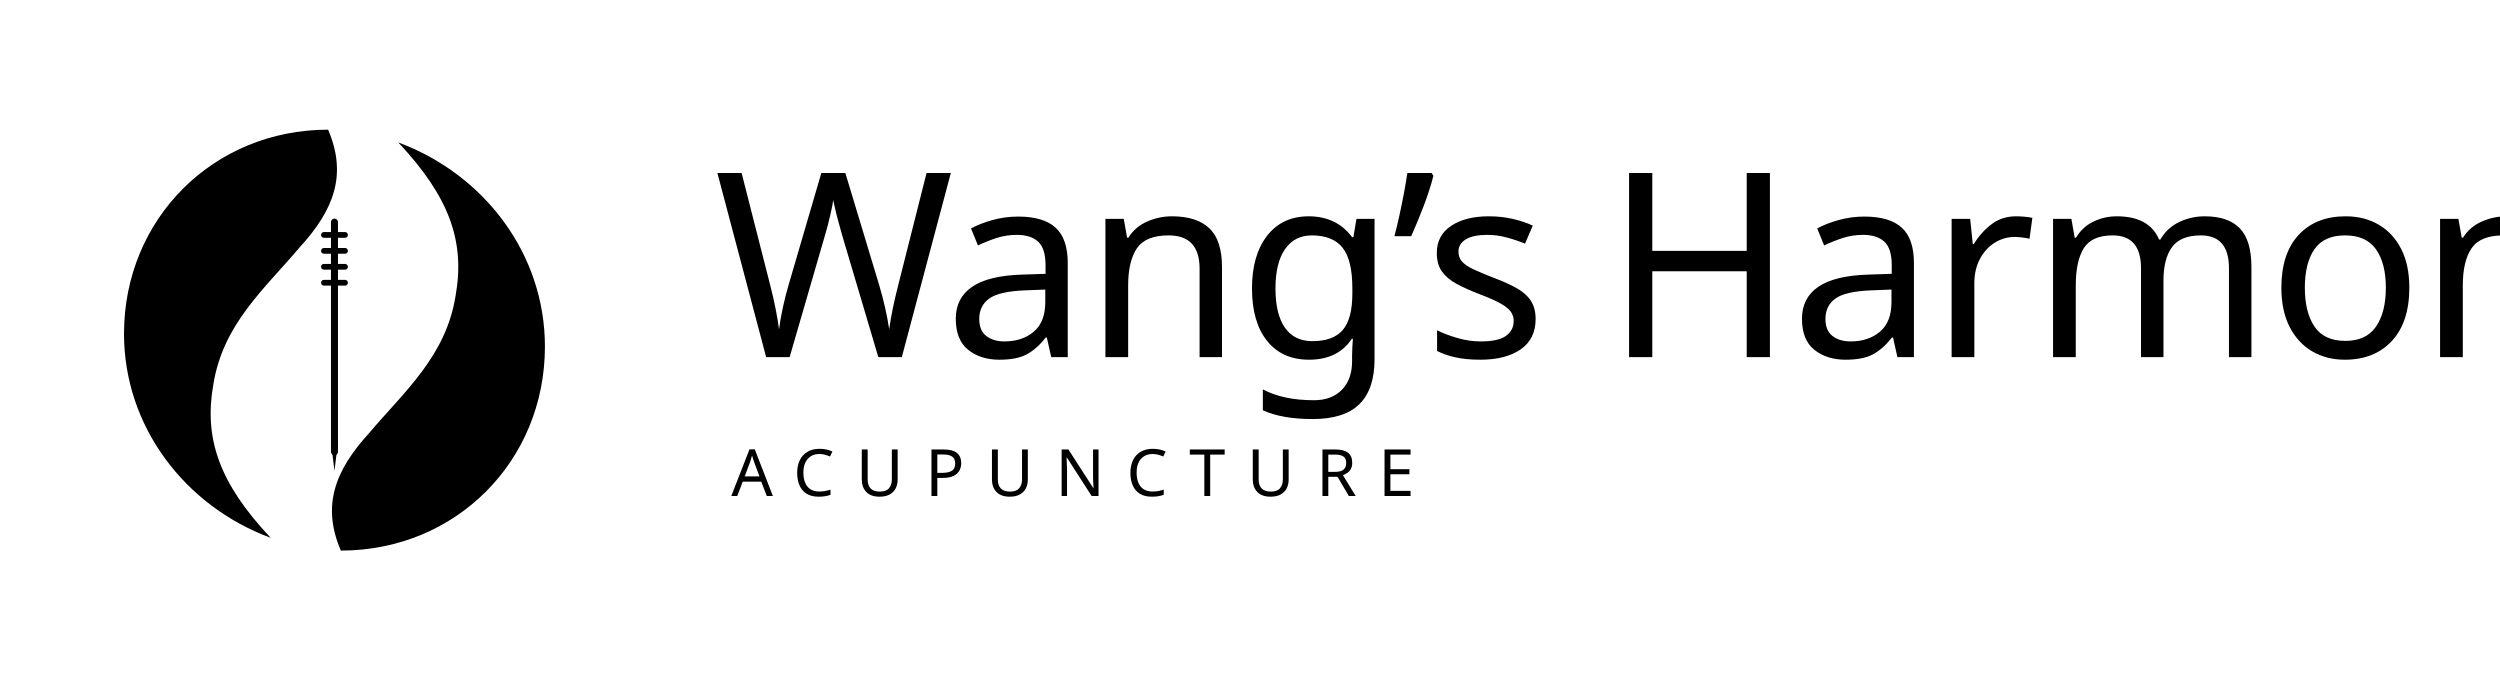
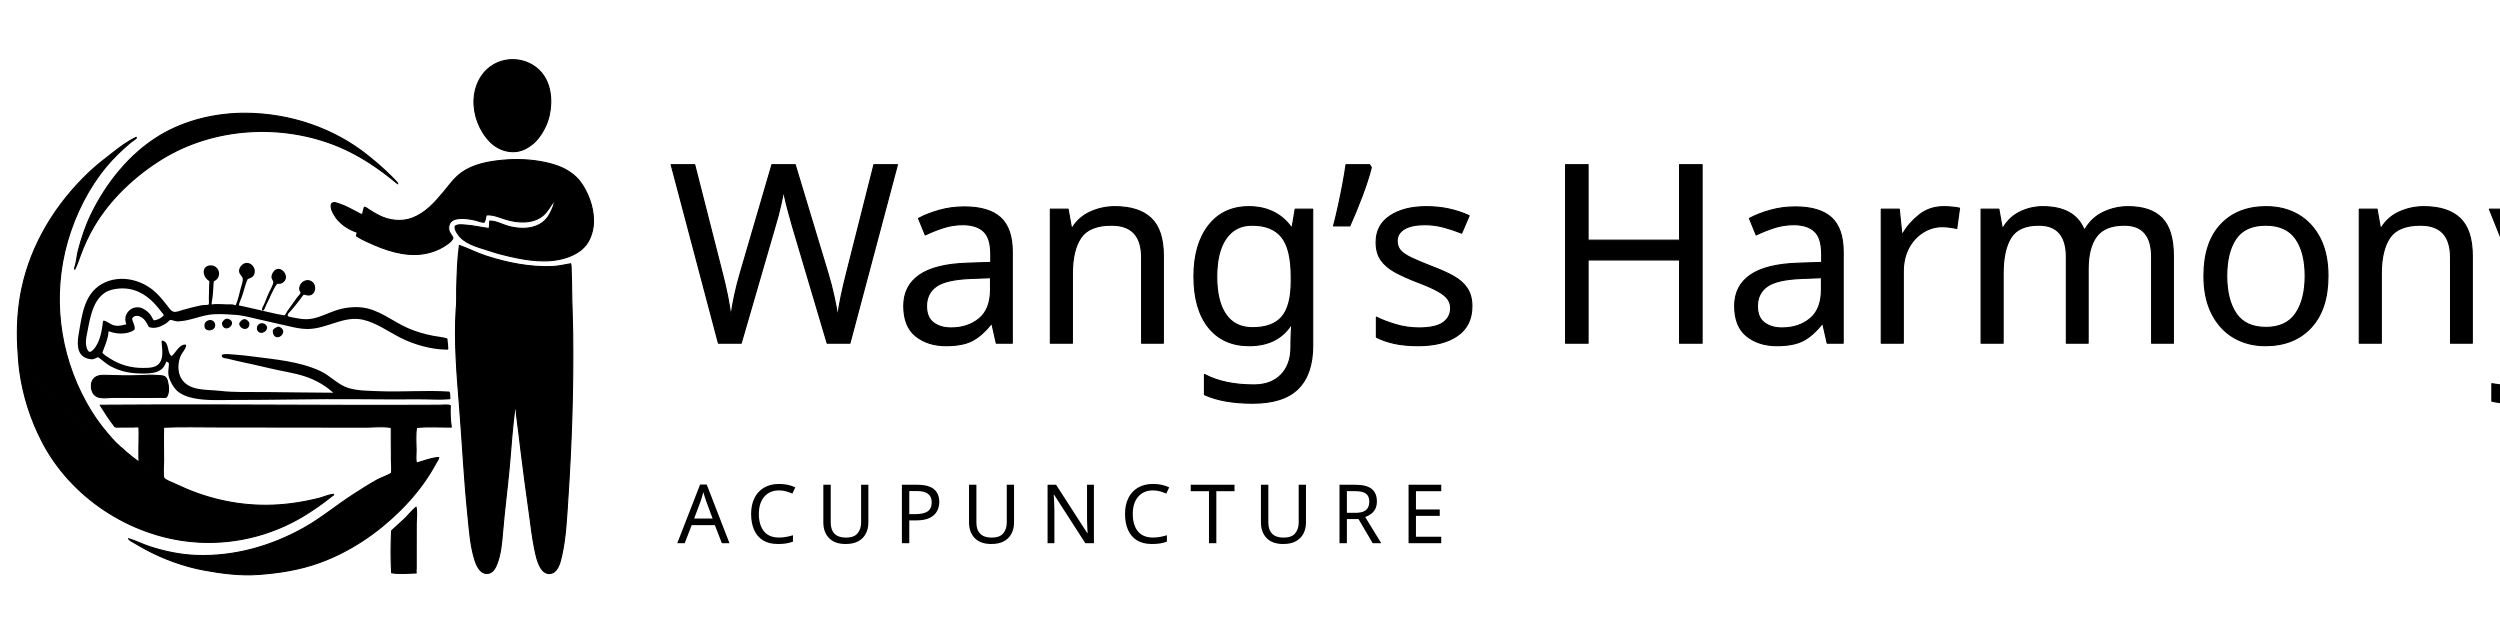
- <svg xmlns="http://www.w3.org/2000/svg" width="882" height="240" viewBox="0 0 882 240" role="img" aria-label="Wang’s Harmony Acupuncture">
-   <g transform="translate(28 30) scale(1.125)">
-     <g fill="#000000">
-       <path d="M78 14C42 14 14 42 14 78c0 29 19 54 46 64-16-17-21-31-18-48 3-19 16-30 27-43 11-12 15-23 9-37Z" />
-       <path d="M82 146c36 0 64-28 64-64 0-29-19-54-46-64 16 17 21 31 18 48-3 19-16 30-27 43-11 12-15 23-9 37Z" />
-       <path d="M80 43v72" fill="none" stroke="#000000" stroke-width="2.2" stroke-linecap="round" />
-       <path d="M76.7 47h6.6m-6.6 5h6.6m-6.6 5h6.6m-6.6 5h6.6" fill="none" stroke="#000000" stroke-width="1.8" stroke-linecap="round" />
-       <path d="m78.9 112 1.1 9 1.1-9Z" />
+ <svg xmlns="http://www.w3.org/2000/svg" width="1100" height="280" viewBox="0 0 1100 280" role="img" aria-label="Wang’s Harmony Acupuncture">
+   <g transform="translate(7 12) scale(1.6)">
+     <g transform="translate(.4 8.9) scale(.4274) translate(-82.64 -286.13)">
+       <path d="M 148.647 535.172 C 143.048 533.406 137.863 530.486 132.839 527.486 C 119.179 519.329 107.955 508.699 98.079 496.283 C 93.909 491.04 90.491 485.208 87.506 479.228 C 86.526 477.264 85.348 475.293 84.51 473.269 C 84.334 472.846 84.8 472.547 84.589 472.109 C 84.345 471.604 83.281 469.828 82.858 470.823 C 82.222 458.285 82.916 445.633 85.535 433.329 C 91.655 404.583 107.453 378.973 128.585 358.88 C 133.341 354.357 138.391 350.397 143.585 346.401 C 148.504 342.616 153.514 338.674 159.154 336.107 C 159.433 336.625 158.603 337.149 158.254 337.397 C 156.98 338.302 155.741 339.144 154.551 340.171 C 149.321 344.682 144.438 349.377 139.995 354.677 C 128.489 368.401 119.888 385.645 114.917 402.813 C 104.824 437.671 109.315 475.036 126.893 506.754 C 130.744 513.701 135.308 520.424 140.483 526.453 C 142.296 528.565 144.13 530.726 146.088 532.704 C 146.908 533.531 147.968 534.223 148.647 535.172 Z" opacity="1" fill="#000000" fill-rule="evenodd" id="object-0" stroke="#000000" stroke-width="0.7" stroke-linejoin="round" />
+       <path d="M 82.858 470.823 C 83.281 469.828 84.345 471.604 84.589 472.109 C 84.8 472.547 84.334 472.846 84.51 473.269 C 85.348 475.293 86.526 477.264 87.506 479.228 C 90.491 485.208 93.909 491.04 98.079 496.283 C 107.955 508.699 119.179 519.329 132.839 527.486 C 137.863 530.486 143.048 533.406 148.647 535.172 C 150.071 536.032 151.233 537.393 152.499 538.471 C 155.082 540.67 157.775 542.862 160.536 544.833 C 163.708 547.369 167.144 549.5 170.724 551.512 C 172.777 552.666 175.315 553.515 176.87 555.364 C 178.494 556.968 181.54 557.983 183.611 558.945 C 188.477 561.204 193.355 563.373 198.413 565.167 C 217.937 572.091 237.839 574.43 258.419 571.85 C 264.501 571.088 270.473 569.932 276.42 568.471 C 279.565 567.698 282.886 566.049 286.105 565.814 C 286.27 566.366 285.368 566.703 285.009 566.956 C 283.983 567.679 283.038 568.539 282.036 569.3 C 277.213 572.961 272.282 576.392 267.108 579.543 C 245.527 592.688 220.018 598.642 194.887 596.26 C 154.786 592.458 116.977 567.651 98.461 531.721 C 91.175 517.582 86.251 502.185 84.134 486.412 C 83.436 481.213 83.226 476.042 82.858 470.823 Z" opacity="1" fill="#000000" fill-rule="evenodd" id="object-1" stroke="#000000" stroke-width="0.7" stroke-linejoin="round" />
+       <path d="M 119.532 419.943 C 120.776 416.738 120.88 412.744 121.748 409.369 C 123.867 401.138 126.466 393.295 130.175 385.633 C 139.84 365.663 154.877 346.827 173.994 335.205 C 190.511 325.162 210.518 320.488 229.749 320.628 C 258.162 320.834 286.407 330.301 308.583 348.24 C 313.644 352.334 318.558 356.545 323.144 361.176 C 324.254 362.297 325.412 363.398 326.454 364.583 C 326.73 364.896 327.465 365.6 327.378 366.039 C 315.635 356.292 303.344 347.806 289.18 341.928 C 252.854 326.851 208.91 329.409 175.345 350.239 C 158.182 360.89 142.247 375.834 131.937 393.323 C 128.44 399.255 125.56 405.528 123.178 411.975 C 122.396 414.093 121.694 416.227 120.812 418.307 C 120.628 418.739 119.457 421.526 119.452 420.949 C 119.486 420.212 119.454 420.547 119.532 419.943 Z" opacity="1" fill="#000000" fill-rule="evenodd" id="object-2" stroke="#000000" stroke-width="0.7" stroke-linejoin="round" />
+       <path d="M 222.494 444.622 C 222.543 445.014 222.79 445.756 222.61 446.129 C 222.466 446.426 222.081 446.318 222.037 446.745 C 222.033 446.784 222.104 448.278 222.345 448.057 C 222.975 447.48 223.019 445.501 223.441 444.718 C 225.138 441.367 225.921 437.07 226.894 433.435 C 227.416 431.487 228.392 429.129 228.233 427.09 C 228.09 425.263 225.935 424.218 225.84 422.23 C 225.752 420.39 227.348 418.337 229.04 417.703 C 232.245 416.5 235.473 420.108 234.772 423.165 C 234.154 425.864 232.628 425.918 230.425 426.908 C 228.48 430.777 227.854 435.342 226.222 439.363 C 225.676 440.709 224.445 443.125 224.675 444.576 C 224.552 444.851 227.416 445.334 227.899 445.434 C 230.198 445.909 232.476 446.489 234.772 446.984 C 241.27 448.384 247.779 450.176 254.334 451.271 C 255.227 451.603 256.178 451.771 257.092 452.036 C 262.337 453.081 267.245 454.377 272.636 453.312 C 277.859 452.28 282.465 449.831 287.448 448.119 C 292.494 446.385 298.221 445.643 303.544 446.083 C 314.64 447 323.702 454.971 333.598 459.354 C 338.834 461.673 344.503 463.274 350.118 464.374 C 352.969 464.932 356.016 465.142 358.801 465.955 C 359.01 468.024 359.323 470.077 359.342 472.166 C 349.137 472.163 337.87 468.937 328.823 464.287 C 321.224 460.382 313.843 454.969 305.423 452.989 C 292.44 449.936 281.647 458.99 269.003 458.877 C 264.544 458.837 260.2 457.729 255.884 456.734 C 249.307 455.218 242.716 453.76 236.134 452.243 C 231.319 451.133 226.485 449.797 221.516 449.7 C 216.298 449.306 210.773 448.949 205.58 449.777 C 199.108 450.81 192.558 453.782 185.999 453.975 C 184.223 454.027 182.645 453.114 180.906 452.965 C 180.056 453.446 179.435 454.273 178.646 454.857 C 175.774 456.984 171.253 459.096 167.636 457.683 C 166.144 454.732 164.754 452.09 161.461 450.787 C 159.378 449.962 156.701 450.418 155.886 452.774 C 156.043 454.868 158.041 457.559 157.508 459.564 C 154.41 461.785 149.673 462.136 146.048 461.521 C 144.756 461.302 143.313 460.987 142.083 460.537 C 141.78 460.426 141.501 460.046 141.195 460.149 C 140.664 460.329 140.54 463.128 140.435 463.65 C 139.638 467.596 137.911 471.083 136.687 474.868 C 137.989 476.572 140.156 477.77 141.933 478.912 C 148.449 483.098 155.776 485.137 163.506 485.067 C 166.88 485.037 171.285 485.066 173.86 482.489 C 177.707 478.641 176.261 472.288 176.003 467.475 C 180.104 468.405 178.007 475.648 181.996 477.549 C 184.733 475.62 186.929 469.976 190.676 470.034 C 190.505 471.935 188.218 474.316 187.382 476.083 C 185.248 480.596 184.967 487.098 187.556 491.469 C 192.729 500.203 204.26 498.801 212.873 499.805 C 222.428 500.919 232.393 500.496 242.006 500.579 C 256.953 500.706 271.898 500.989 286.837 501.033 C 287.052 500.469 284.476 498.474 284.004 498.091 C 280.564 495.292 276.85 493.121 272.811 491.301 C 265.964 488.217 258.384 486.967 251.077 485.461 C 243.406 483.88 235.822 481.873 228.139 480.34 C 224.659 479.646 221.215 478.684 217.749 477.913 C 216.696 477.679 214.568 477.784 214.732 476.434 C 216.793 475.873 219.019 476.254 221.126 476.384 C 225.342 476.645 229.505 477.113 233.691 477.659 C 248.126 479.544 263.731 480.785 277.117 486.901 C 283.675 489.898 288.561 495.843 295.502 497.958 C 301.645 499.831 308.465 499.744 314.831 500.019 C 329.95 500.671 345.223 499.289 360.306 500.271 C 360.698 501.434 360.588 502.859 360.692 504.086 C 354.382 504.662 347.84 504.108 341.503 504.134 C 328.166 504.19 314.837 504.181 301.5 504.048 C 274.838 503.781 248.166 504.582 221.501 504.532 C 213.214 504.516 204.418 505.111 196.263 503.425 C 192.409 502.629 188.122 501.199 185.299 498.312 C 183.262 496.229 181.743 493.324 180.815 490.587 C 179.742 487.424 180.751 484.58 180.747 481.407 C 180.22 480.532 179.272 479.882 178.284 479.668 C 177.343 481.511 176.818 483.409 175.166 484.791 C 172.302 487.188 168.304 487.43 164.739 487.504 C 156.887 487.666 149.572 486.636 142.631 482.761 C 139.699 481.124 137.391 478.744 134.622 476.929 C 133.235 477.333 132.035 478.406 130.527 478.377 C 129.506 478.358 128.469 478.118 127.508 477.789 C 120.9 475.528 121.8 467.635 122.746 462.256 C 124.958 449.677 126.38 435.46 139.727 429.775 C 150.742 425.084 163.91 428.906 172.094 437.148 C 174.441 439.512 176.587 442.083 178.613 444.724 C 179.718 446.166 180.95 448.149 182.741 448.802 C 184.612 449.484 187.546 448.211 189.375 447.685 C 193.264 446.568 197.129 445.556 201.098 444.76 C 202.687 444.441 204.735 444.756 206.212 444.188 C 206.693 442.786 206.386 440.908 206.424 439.422 C 206.494 436.717 206.574 434.012 206.61 431.297 C 206.624 430.251 206.863 429.152 206.566 428.132 C 202.677 426.366 201.192 419.41 206.856 419.06 C 210.31 418.847 212.748 422.27 211.567 425.505 C 210.997 427.07 209.896 427.715 208.496 428.427 C 208.045 432.126 208.127 435.902 207.57 439.605 C 207.378 440.882 206.682 443.157 207.36 444.306 C 210.583 443.636 214.558 444.093 217.85 444.173 C 219.381 444.21 221.073 443.954 222.494 444.622 Z M 126.395 464.911 C 126.039 467.446 126.021 470.186 127.014 472.586 C 127.694 474.23 128.947 475.444 130.642 474.239 C 131.139 473.886 131.588 473.477 132.009 473.038 C 132.528 472.495 132.989 471.909 133.403 471.284 C 136.783 466.189 137.512 460.489 138.311 454.629 C 140.19 455.135 141.755 456.507 143.543 457.262 C 146.135 458.356 148.949 458.018 151.58 457.275 C 152.164 457.11 152.976 457.138 153.479 456.797 C 152.938 455.274 152.474 453.813 152.732 452.167 C 153.431 447.706 158.125 444.868 162.369 446.494 C 164.366 447.259 166.442 448.856 167.734 450.556 C 168.653 451.765 169.163 453.394 170.219 454.471 C 172.564 454.424 176.265 452.73 177.436 450.637 C 177.331 449.708 176.466 448.969 175.927 448.252 C 174.509 446.364 172.983 444.532 171.38 442.798 C 165.124 436.029 157.298 432.077 147.963 432.855 C 144.641 433.132 141.306 433.831 138.49 435.722 C 129.596 441.693 128.441 455.343 126.395 464.911 Z" opacity="1" fill="#000000" fill-rule="evenodd" id="object-3" stroke="#000000" stroke-width="1.15" stroke-linejoin="round" />
+       <path d="M 130.381 494.391 C 131.556 489.813 135.098 489.121 139.295 489.26 C 146.812 489.51 154.482 489.758 161.996 489.413 C 165.525 489.25 169.121 489.014 172.655 489.35 C 174.057 489.483 175.658 489.39 176.99 489.908 C 178.305 490.42 178.923 491.845 179.236 493.112 C 179.959 496.037 180.49 500.617 178.564 503.228 C 177.581 503.691 176.065 503.421 174.997 503.418 C 172.496 503.41 169.996 503.469 167.495 503.489 C 160.029 503.55 152.564 503.407 145.098 503.429 C 141.882 503.438 137.276 504.262 134.235 503.078 C 130.798 501.739 129.889 497.643 130.381 494.391 Z" opacity="1" fill="#000000" fill-rule="evenodd" id="object-4" stroke="#000000" stroke-width="0.7" stroke-linejoin="round" />
+       <path d="M 176.87 555.364 C 175.315 553.515 172.777 552.666 170.724 551.512 C 167.144 549.5 163.708 547.369 160.536 544.833 C 161.117 545.015 160.861 543.312 160.864 542.85 C 160.875 541.053 160.846 539.254 160.837 537.457 C 160.811 532.545 161.091 527.662 160.874 522.754 C 160.291 522.17 157.837 522.558 157 522.549 C 154.333 522.52 151.665 522.548 148.998 522.525 C 147.918 522.516 146.376 522.826 145.393 522.338 C 142.007 517.961 138.899 513.176 135.969 508.482 C 188.47 508.068 240.997 508.433 293.504 508.549 C 309.17 508.583 324.837 508.583 340.503 508.545 C 345.171 508.534 349.838 508.47 354.506 508.472 C 356.57 508.473 359.245 508.042 361.195 508.703 C 360.958 513.034 361.14 518.26 361.855 522.55 C 354.455 522.618 346.86 522.078 339.49 522.797 C 338.713 527.532 339.148 532.661 339.198 537.444 C 339.226 540.078 338.81 543.169 339.373 545.738 C 344.221 544.395 348.654 542.383 353.781 542.127 C 353.596 543.253 352.805 544.276 352.259 545.252 C 350.942 547.606 349.641 549.949 348.212 552.237 C 342.769 560.95 336.182 568.965 328.883 576.19 C 314.101 590.82 296.57 602.677 276.943 609.781 C 264.435 614.307 251.185 616.391 237.984 617.36 C 226.089 618.232 214.206 616.705 202.554 614.533 C 189.952 612.185 177.026 607.516 165.709 601.493 C 162.906 600.002 160.208 598.363 157.45 596.8 C 156.178 596.079 154.989 595.552 154.122 594.343 C 158.761 595.688 163.158 597.992 167.776 599.494 C 177.433 602.635 187.565 604.741 197.727 605.125 C 222.088 606.043 246.072 599.246 267.212 587.342 C 278.409 581.037 288.117 572.843 298.872 565.917 C 303.982 562.626 309.051 559.326 314.395 556.417 C 317.197 554.892 320.783 553.93 323.361 552.141 C 323.663 549.447 323.321 546.527 323.323 543.808 C 323.329 536.811 323.13 529.797 323.203 522.806 C 317.709 521.899 311.562 522.62 305.997 522.601 C 294.497 522.562 282.997 522.577 271.497 522.549 C 251.499 522.5 231.5 522.496 211.502 522.481 C 199.935 522.472 188.311 522.17 176.753 522.642 C 176.529 529.691 176.715 536.758 176.731 543.811 C 176.739 547.565 176.2 551.669 176.87 555.364 Z" opacity="1" fill="#000000" fill-rule="evenodd" id="object-5" stroke="#000000" stroke-width="0.7" stroke-linejoin="round" />
+       <path d="M 203.402 456.383 C 204.124 453.866 208.124 452.951 209.308 455.706 C 210.847 459.287 205.996 461.435 203.681 458.878 C 203.326 458.062 203.332 457.261 203.402 456.383 Z" opacity="1" fill="#000000" fill-rule="evenodd" id="object-6" stroke="#000000" stroke-width="0.7" stroke-linejoin="round" />
+       <path d="M 214.76 455.29 C 215.394 454.177 216.174 453.327 217.479 453.128 C 218.146 453.213 218.728 453.36 219.294 453.746 C 222.947 456.235 216.718 461.372 214.884 457.02 C 214.619 456.391 214.647 455.957 214.76 455.29 Z" opacity="1" fill="#000000" fill-rule="evenodd" id="object-7" stroke="#000000" stroke-width="0.7" stroke-linejoin="round" />
+       <path d="M 222.494 444.622 C 223.131 444.657 222.815 444.625 223.441 444.718 C 223.019 445.501 222.975 447.48 222.345 448.057 C 222.104 448.278 222.033 446.784 222.037 446.745 C 222.081 446.318 222.466 446.426 222.61 446.129 C 222.79 445.756 222.543 445.014 222.494 444.622 Z" opacity="1" fill="#000000" fill-rule="evenodd" id="object-8" stroke="#000000" stroke-width="0.7" stroke-linejoin="round" />
+       <path d="M 225.79 455.82 C 226.281 454.83 227.276 453.692 228.426 453.483 C 229.816 453.23 231.718 454.934 231.613 456.363 C 231.328 460.243 226.631 459.657 225.764 456.429 C 225.772 456.226 225.781 456.023 225.79 455.82 Z" opacity="1" fill="#000000" fill-rule="evenodd" id="object-9" stroke="#000000" stroke-width="0.7" stroke-linejoin="round" />
+       <path d="M 237.301 457.827 C 238.347 455.237 242.424 455.588 242.984 458.411 C 242.979 461.292 238.662 462.984 237.299 460.043 C 236.973 459.339 237.16 458.549 237.301 457.827 Z" opacity="1" fill="#000000" fill-rule="evenodd" id="object-10" stroke="#000000" stroke-width="0.7" stroke-linejoin="round" />
+       <path d="M 240.547 445.918 C 241.929 443.596 242.913 440.721 243.916 438.201 C 245.062 435.321 247.101 432.381 247.743 429.349 C 247.503 428 246.295 427.047 246.498 425.549 C 246.612 424.708 246.96 423.9 247.404 423.185 C 251.24 416.997 259.036 426.275 252.725 429.682 C 251.802 430.181 250.612 429.93 249.61 429.976 C 246.618 433.894 245.004 439.073 242.598 443.377 C 242.132 444.212 241.44 446.899 240.596 447.294 C 240.293 447.436 240.519 446.008 240.547 445.918 Z" opacity="1" fill="#000000" fill-rule="evenodd" id="object-11" stroke="#000000" stroke-width="0.7" stroke-linejoin="round" />
+       <path d="M 247.379 460.343 C 247.48 460.186 247.581 460.03 247.681 459.874 C 248.546 459.088 249.475 458.57 250.595 458.236 C 251.1 458.295 251.504 458.555 251.928 458.834 C 256.401 461.776 249.105 467.599 247.51 462.231 C 247.329 461.622 247.27 460.964 247.379 460.343 Z" opacity="1" fill="#000000" fill-rule="evenodd" id="object-12" stroke="#000000" stroke-width="0.7" stroke-linejoin="round" />
+       <path d="M 254.334 451.271 C 255.44 450.86 256.067 448.863 256.747 447.943 C 258.852 445.094 260.864 442.184 262.929 439.298 C 263.512 438.484 265.324 436.936 265.181 435.92 C 264.942 435.386 264.632 434.894 264.402 434.357 C 263.673 429.92 268.97 426.363 272.491 429.575 C 274.732 431.62 274.373 436.251 271.25 437.376 C 269.883 437.869 268.181 437.299 266.862 436.919 C 265.799 437.79 265.12 439.15 264.252 440.211 C 261.955 443.021 259.813 446.051 257.265 448.638 C 256.152 449.767 255.629 450.997 257.092 452.036 C 256.178 451.771 255.227 451.603 254.334 451.271 Z" opacity="1" fill="#000000" fill-rule="evenodd" id="object-13" stroke="#000000" stroke-width="0.7" stroke-linejoin="round" />
+       <path d="M 284.88 378.715 C 286.45 377.433 288.391 378.536 290.077 379.082 C 293.673 380.247 297.05 382.174 300.401 383.896 C 301.511 384.467 303.55 385.869 304.807 385.704 C 304.96 384.147 305.51 382.609 305.885 381.093 C 307.124 381.209 308.031 382.13 309.037 382.792 C 311.038 384.109 313.116 385.274 315.239 386.381 C 321.703 389.751 329.82 390.71 336.723 388.102 C 345.214 384.893 351.151 378.203 356.821 371.419 C 360.573 366.93 363.742 362.258 368.582 358.81 C 376.014 353.515 385.568 351.75 394.462 350.893 C 403.64 350.008 413.115 350.345 422.15 352.277 C 429.72 353.896 436.661 356.405 442.335 361.926 C 445.426 364.934 447.713 368.906 449.491 372.802 C 451.337 376.848 452.654 381.413 453.114 385.845 C 453.466 389.228 453.475 392.656 452.688 395.978 C 452.086 398.523 451.284 400.848 449.991 403.127 C 446.839 408.68 441.161 411.844 435.216 413.686 C 423.63 417.275 410.603 415.288 399.067 412.576 C 395.288 411.688 391.498 410.777 387.825 409.515 C 381.451 407.325 372.606 405.501 367.801 400.456 C 366.311 398.892 363.791 395.599 364.339 393.271 C 366.224 392.005 368.77 392.425 370.92 392.572 C 375.994 392.917 380.957 394.097 385.985 394.778 C 386.676 393.931 386.378 391.132 386.625 389.985 C 390.686 389.935 394.765 392.348 398.634 393.397 C 408.581 396.094 420.572 395.12 425.561 384.79 C 426.672 382.49 428.267 379.509 428.107 376.879 C 425.62 380.147 423.928 383.851 420.661 386.521 C 414.192 391.809 404.615 391.192 397.106 388.903 C 393.05 387.667 388.616 385.599 384.301 386.063 C 383.951 387.295 383.742 389.798 382.932 390.749 C 381.306 390.828 379.439 389.964 377.872 389.557 C 373.888 388.522 368.847 387.812 364.779 388.715 C 361.301 389.488 359.633 392.395 360.286 395.814 C 360.667 397.811 362.208 399.047 362.903 400.833 C 362.38 402.498 360.675 403.818 359.313 404.807 C 355.942 407.256 352.237 408.989 348.237 410.125 C 336.156 413.557 323.544 410.144 312.331 405.328 C 308.441 403.658 304.488 401.968 300.936 399.641 C 300.645 398.853 301.535 397.859 301.111 397.159 C 295.176 395.18 289.551 391.309 286.432 385.833 C 285.258 383.772 283.865 381.095 284.88 378.715 Z" opacity="1" fill="#000000" fill-rule="evenodd" id="object-14" stroke="#000000" stroke-width="0.7" stroke-linejoin="round" />
+       <path d="M 323.387 589.892 C 323.476 589.308 323.394 589.587 323.63 589.053 C 326.469 586.31 329.549 583.812 332.359 581.037 C 334.671 578.753 336.664 576.138 339.173 574.067 C 339.907 577.355 339.305 581.436 339.285 584.808 C 339.245 591.809 339.26 598.81 339.255 605.81 C 339.253 608.31 339.257 610.81 339.26 613.309 C 339.261 614.147 338.991 615.676 339.294 616.422 C 334.211 616.59 328.482 617.128 323.456 616.301 C 322.935 607.607 323.01 598.595 323.387 589.892 Z" opacity="1" fill="#000000" fill-rule="evenodd" id="object-15" stroke="#000000" stroke-width="0.7" stroke-linejoin="round" />
+       <path d="M 364.968 446.928 C 365.511 442.743 365.198 438.3 365.31 434.078 C 365.559 424.693 365.772 414.995 367.048 405.691 C 372.776 407.66 378.153 410.532 383.955 412.416 C 397.746 416.897 412.684 419.942 427.243 419.232 C 431.088 419.044 434.876 418.072 438.666 417.471 C 439.032 418.877 438.9 420.317 438.974 421.754 C 439.179 425.742 439.243 429.77 439.275 433.766 C 439.351 443.285 439.848 452.803 439.959 462.324 C 440.377 498.172 439.176 533.888 436.788 569.637 C 436.002 581.392 435.477 593.697 432.877 605.22 C 432.049 608.889 430.726 615.008 426.705 616.466 C 423.742 617.54 421.1 615.86 419.563 613.362 C 417.092 609.346 416.227 604.578 415.299 600.026 C 413.8 592.673 413.075 585.219 411.994 577.802 C 409.982 563.994 408.237 550.125 406.488 536.277 C 405.708 530.095 405.06 523.88 404.19 517.708 C 403.911 515.733 403.694 513.754 403.6 511.759 C 403.579 511.33 403.352 508.334 403.097 508.715 C 401.033 521.749 400.381 535.17 399.156 548.312 C 397.827 562.565 395.937 576.798 394.762 591.07 C 394.225 597.59 393.583 604.511 391.178 610.653 C 390.163 613.245 388.594 616.222 385.546 616.663 C 380.827 617.346 378.362 612.195 377.151 608.504 C 374.028 598.979 373.47 588.528 372.446 578.62 C 370.046 555.378 368.984 532.107 367.098 508.839 C 365.44 488.391 363.713 467.469 364.968 446.928 Z" opacity="1" fill="#000000" fill-rule="evenodd" id="object-16" stroke="#000000" stroke-width="0.7" stroke-linejoin="round" />
+       <path d="M 376.455 311.922 C 376.773 303.753 380.29 295.688 386.998 290.767 C 398.836 282.085 416.408 285.956 422.91 299.278 C 425.185 303.94 426.022 309.405 425.806 314.548 C 425.597 319.529 424.582 324.461 422.474 329.004 C 420.888 332.42 418.798 335.816 416.167 338.528 C 414.225 340.529 412.068 342.094 409.608 343.394 C 402.113 347.354 392.831 344.997 386.991 339.13 C 379.987 332.092 376.069 321.844 376.455 311.922 Z" opacity="1" fill="#000000" fill-rule="evenodd" id="object-17" stroke="#000000" stroke-width="0.7" stroke-linejoin="round" />
    </g>
  </g>
-   <g fill="#000000">
-     <text x="252" y="126" font-family="Cormorant Garamond" font-weight="500" font-size="91" letter-spacing="-1.8">Wang’s Harmony</text>
-     <text x="258" y="175" font-family="DM Sans" font-weight="400" font-size="23" letter-spacing="7.6">ACUPUNCTURE</text>
-   </g>
+   <text x="294" y="151" font-family="Cormorant Garamond" font-size="110" font-weight="500" letter-spacing="-1.5" fill="#000000" stroke="#000000" stroke-width=".5" stroke-linejoin="round">Wang’s Harmony</text>
+   <text x="298" y="239" font-family="DM Sans" font-size="36" font-weight="500" letter-spacing="8" fill="#000000">ACUPUNCTURE</text>
</svg>
